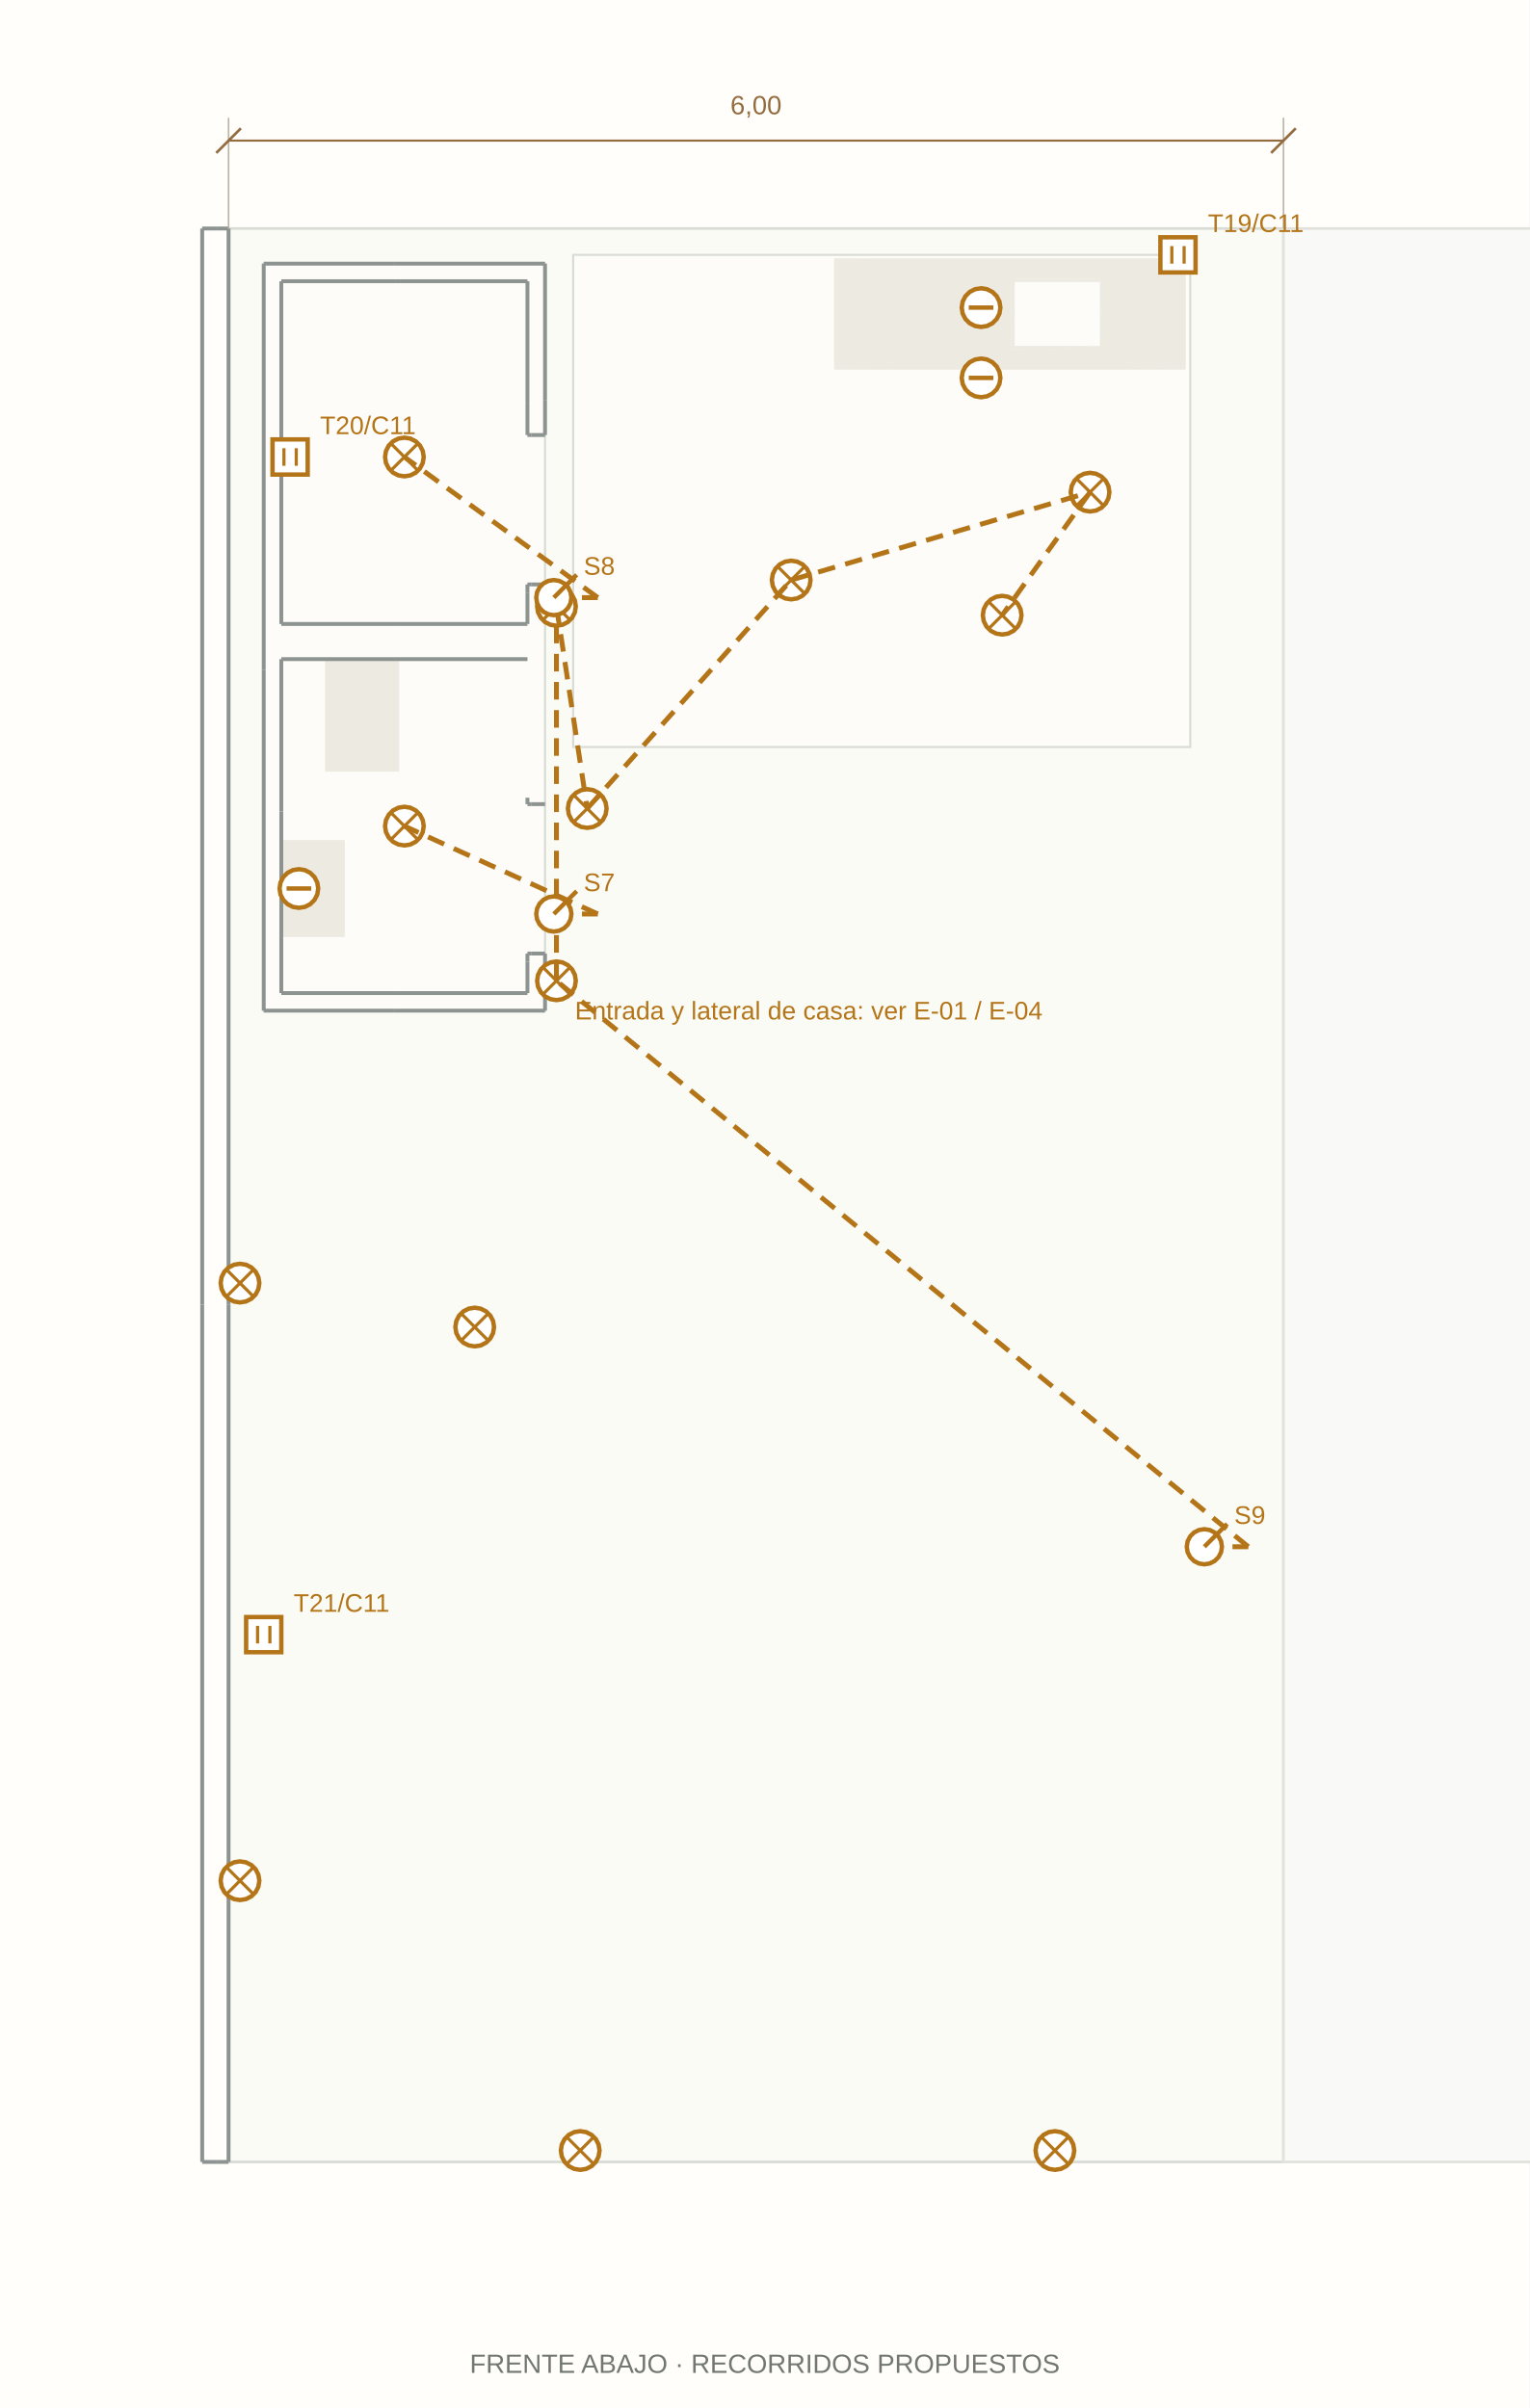
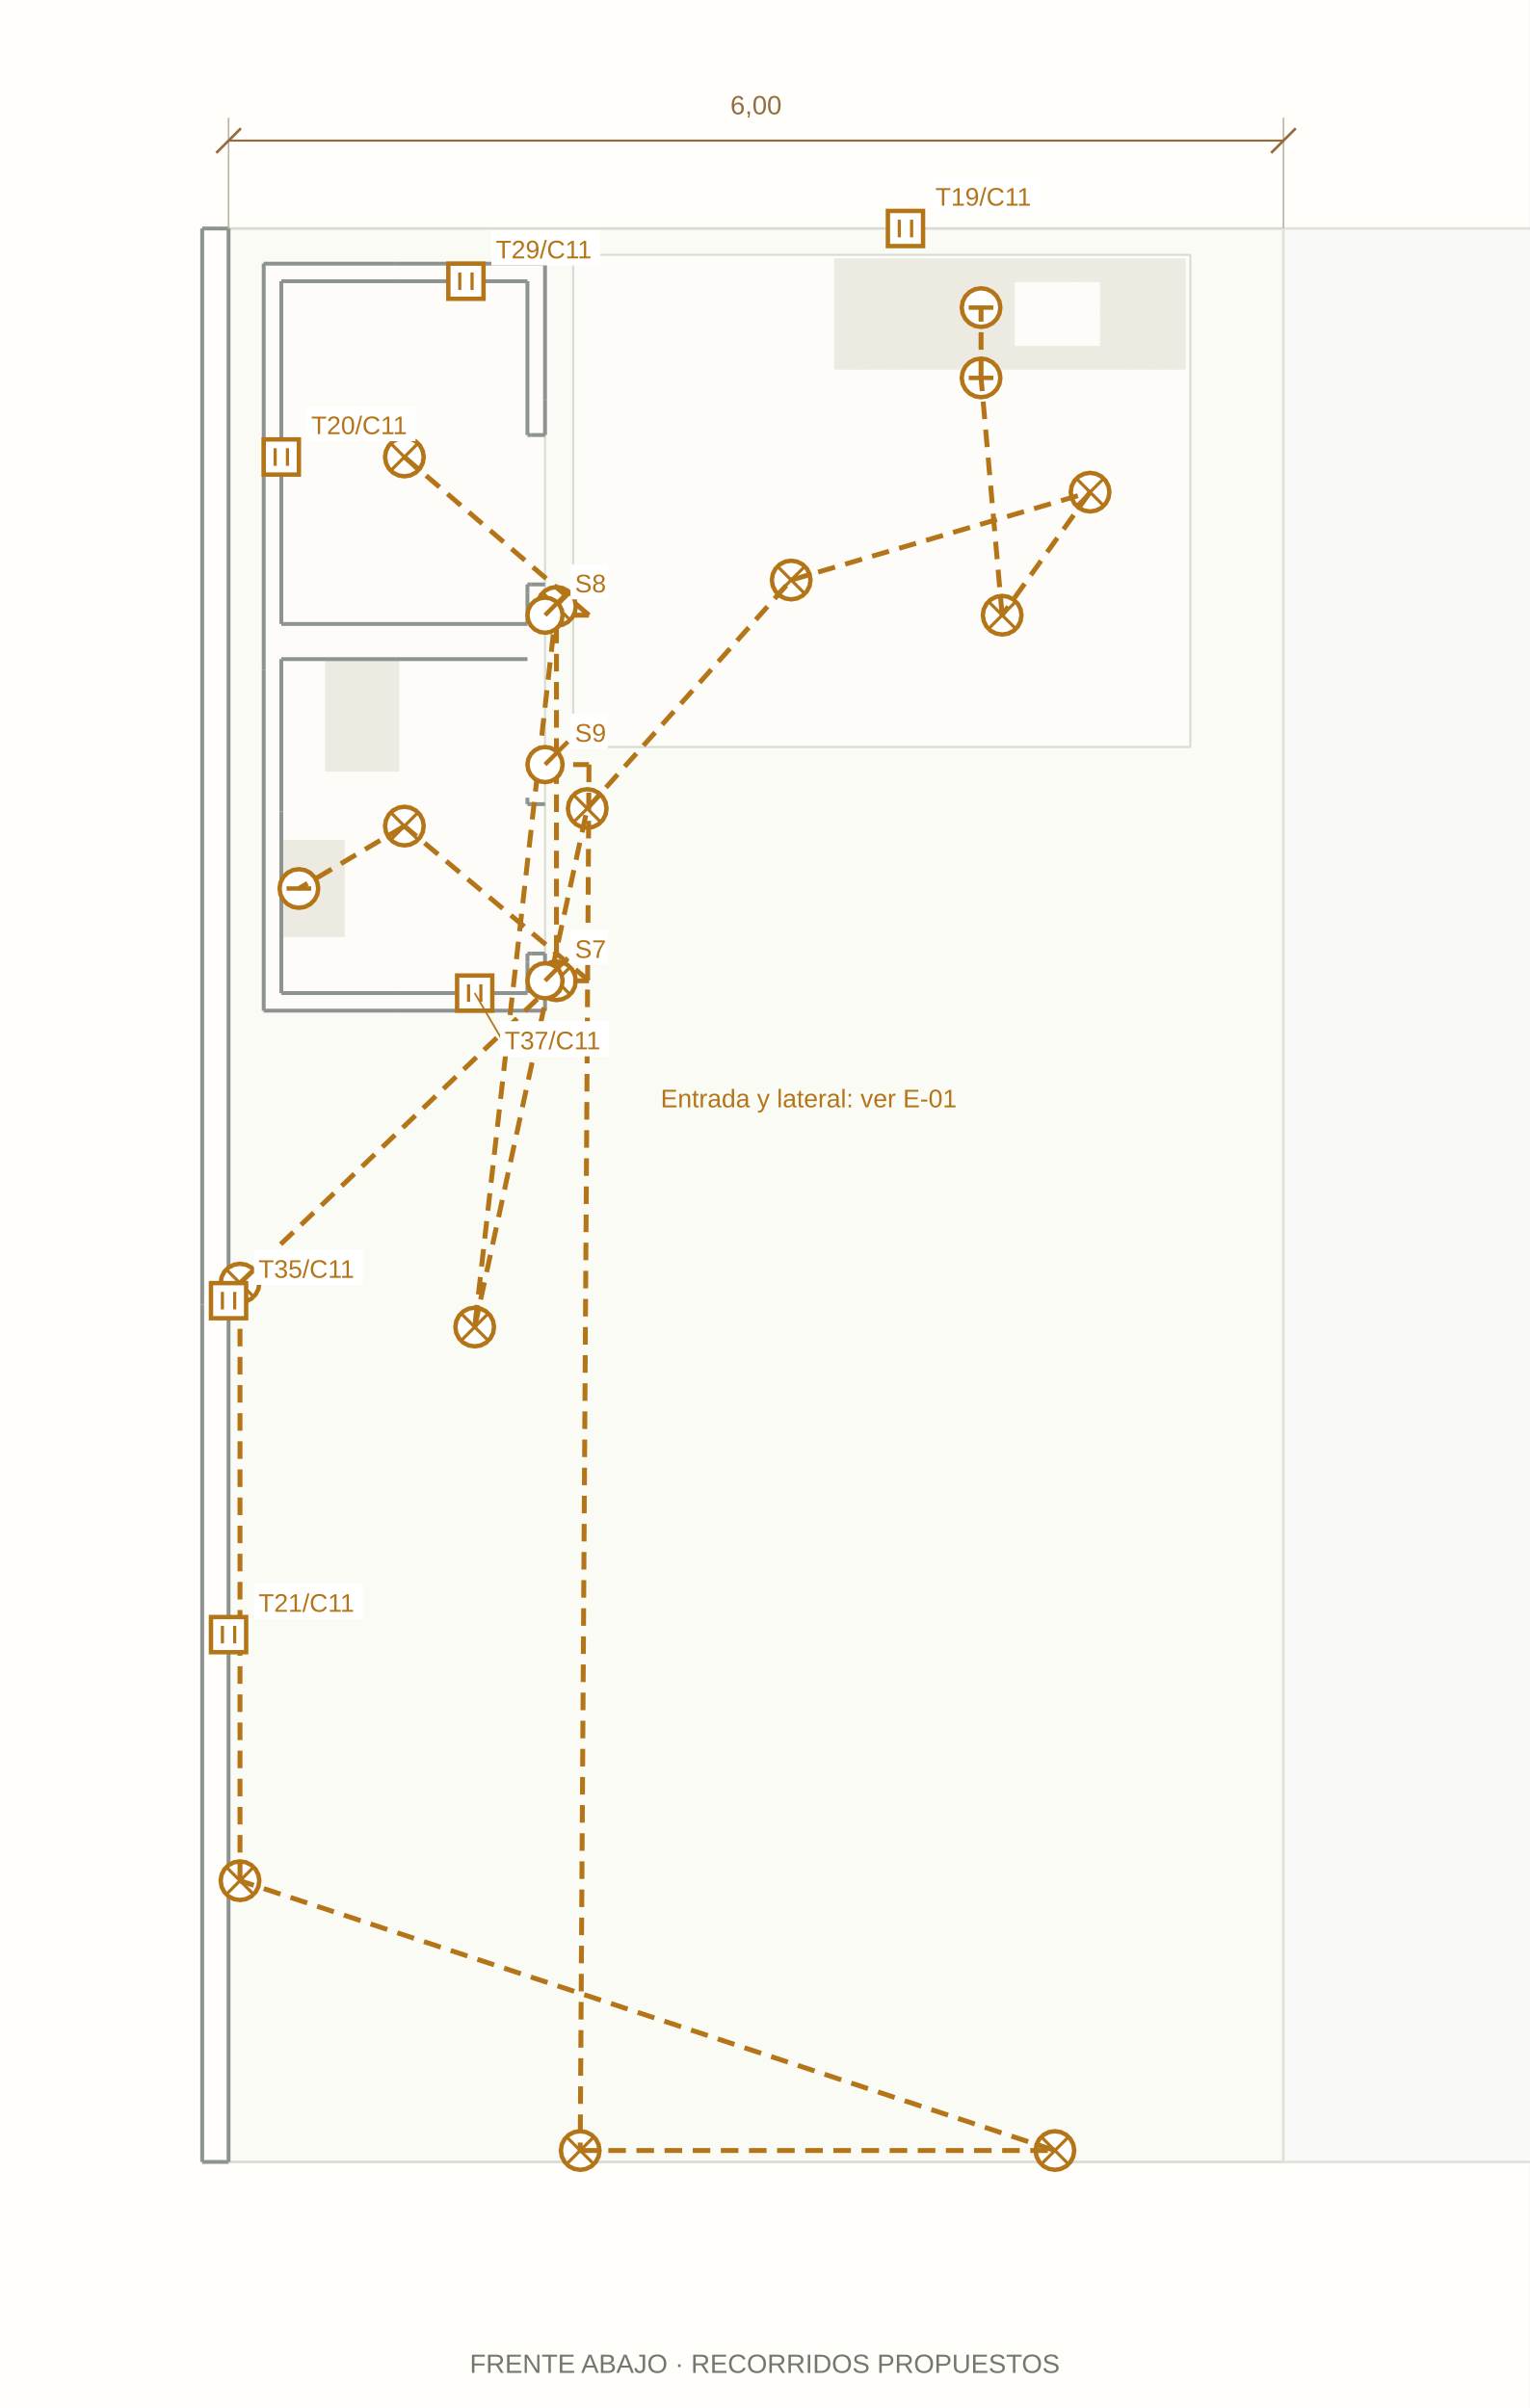
<svg xmlns="http://www.w3.org/2000/svg" viewBox="0 0 696 1096.0" role="img" aria-label="Electricidad · patio">
  <rect width="100%" height="100%" fill="#fffefb" />
  <polygon points="104.0,984.0 584.0,984.0 584.0,104.0 104.0,104.0" fill="#fbfbf6" stroke="#d9dcd5" stroke-width="1.2" />
  <polygon points="584.0,984.0 824.0,984.0 824.0,104.0 584.0,104.0" fill="#f9f9f7" stroke="#e2e2dc" stroke-width="1.2" />
  <polygon points="120.0,460.0 248.0,460.0 248.0,120.0 120.0,120.0" fill="#fdfcf8" stroke="#d9dcd5" stroke-width="0.96" />
  <polygon points="260.8,340.0 541.6,340.0 541.6,116.0 260.8,116.0" fill="#fdfcf8" stroke="#d9dcd5" stroke-width="0.96" />
  <polygon points="153.6,305.6 176.0,305.6 153.6,324.8" fill="#edeae2" stroke="none" stroke-width="0.64" data-plan-furniture="true" />
  <polygon points="153.6,324.8 176.0,305.6 176.0,324.8" fill="#edeae2" stroke="none" stroke-width="0.64" data-plan-furniture="true" />
  <polygon points="176.0,305.6 153.6,305.6 153.6,324.8" fill="#edeae2" stroke="none" stroke-width="0.64" data-plan-furniture="true" />
  <polygon points="176.0,305.6 153.6,324.8 176.0,324.8" fill="#edeae2" stroke="none" stroke-width="0.64" data-plan-furniture="true" />
  <polygon points="176.0,345.6 153.6,345.6 148.0,351.2" fill="#edeae2" stroke="none" stroke-width="0.64" data-plan-furniture="true" />
  <polygon points="181.6,351.2 176.0,345.6 148.0,351.2" fill="#edeae2" stroke="none" stroke-width="0.64" data-plan-furniture="true" />
  <polygon points="153.6,317.6 148.0,351.2 153.6,345.6" fill="#edeae2" stroke="none" stroke-width="0.64" data-plan-furniture="true" />
  <polygon points="148.0,300.8 148.0,351.2 153.6,317.6" fill="#edeae2" stroke="none" stroke-width="0.64" data-plan-furniture="true" />
  <polygon points="176.0,317.6 176.0,345.6 181.6,351.2" fill="#edeae2" stroke="none" stroke-width="0.64" data-plan-furniture="true" />
  <polygon points="176.0,317.6 148.0,300.8 153.6,317.6" fill="#edeae2" stroke="none" stroke-width="0.64" data-plan-furniture="true" />
  <polygon points="181.6,300.8 176.0,317.6 181.6,351.2" fill="#edeae2" stroke="none" stroke-width="0.64" data-plan-furniture="true" />
  <polygon points="181.6,300.8 148.0,300.8 176.0,317.6" fill="#edeae2" stroke="none" stroke-width="0.64" data-plan-furniture="true" />
  <polygon points="148.0,300.8 181.6,300.8 148.0,351.2" fill="#edeae2" stroke="none" stroke-width="0.64" data-plan-furniture="true" />
  <polygon points="148.0,351.2 181.6,300.8 181.6,351.2" fill="#edeae2" stroke="none" stroke-width="0.64" data-plan-furniture="true" />
  <polygon points="153.6,317.6 153.6,345.6 176.0,345.6" fill="#edeae2" stroke="none" stroke-width="0.64" data-plan-furniture="true" />
  <polygon points="176.0,317.6 153.6,317.6 176.0,345.6" fill="#edeae2" stroke="none" stroke-width="0.64" data-plan-furniture="true" />
  <polygon points="149.6,302.4 180.0,312.0 149.6,312.0" fill="#edeae2" stroke="none" stroke-width="0.64" data-plan-furniture="true" />
  <polygon points="149.6,302.4 180.0,302.4 180.0,312.0" fill="#edeae2" stroke="none" stroke-width="0.64" data-plan-furniture="true" />
  <polygon points="180.0,312.0 149.6,302.4 149.6,312.0" fill="#edeae2" stroke="none" stroke-width="0.64" data-plan-furniture="true" />
  <polygon points="180.0,302.4 149.6,302.4 180.0,312.0" fill="#edeae2" stroke="none" stroke-width="0.64" data-plan-furniture="true" />
  <polygon points="152.8,422.4 132.0,422.4 128.0,426.4" fill="#edeae2" stroke="none" stroke-width="0.64" data-plan-furniture="true" />
  <polygon points="156.8,426.4 152.8,422.4 128.0,426.4" fill="#edeae2" stroke="none" stroke-width="0.64" data-plan-furniture="true" />
  <polygon points="132.0,386.4 128.0,426.4 132.0,422.4" fill="#edeae2" stroke="none" stroke-width="0.64" data-plan-furniture="true" />
  <polygon points="128.0,382.4 128.0,426.4 132.0,386.4" fill="#edeae2" stroke="none" stroke-width="0.64" data-plan-furniture="true" />
  <polygon points="152.8,386.4 152.8,422.4 156.8,426.4" fill="#edeae2" stroke="none" stroke-width="0.64" data-plan-furniture="true" />
  <polygon points="152.8,386.4 128.0,382.4 132.0,386.4" fill="#edeae2" stroke="none" stroke-width="0.64" data-plan-furniture="true" />
  <polygon points="156.8,382.4 152.8,386.4 156.8,426.4" fill="#edeae2" stroke="none" stroke-width="0.64" data-plan-furniture="true" />
  <polygon points="156.8,382.4 128.0,382.4 152.8,386.4" fill="#edeae2" stroke="none" stroke-width="0.64" data-plan-furniture="true" />
  <polygon points="128.0,426.4 128.0,382.4 156.8,426.4" fill="#edeae2" stroke="none" stroke-width="0.64" data-plan-furniture="true" />
  <polygon points="128.0,382.4 156.8,382.4 156.8,426.4" fill="#edeae2" stroke="none" stroke-width="0.64" data-plan-furniture="true" />
  <polygon points="152.8,386.4 132.0,386.4 132.0,422.4" fill="#edeae2" stroke="none" stroke-width="0.64" data-plan-furniture="true" />
  <polygon points="152.8,386.4 132.0,422.4 152.8,422.4" fill="#edeae2" stroke="none" stroke-width="0.64" data-plan-furniture="true" />
  <polygon points="460.16,158.864 379.6,117.6 379.6,168.144" fill="#edeae2" stroke="none" stroke-width="0.64" data-plan-furniture="true" />
  <polygon points="460.16,126.88 379.6,117.6 460.16,158.864" fill="#edeae2" stroke="none" stroke-width="0.64" data-plan-furniture="true" />
  <polygon points="539.44,168.144 502.08,158.864 460.16,158.864" fill="#edeae2" stroke="none" stroke-width="0.64" data-plan-furniture="true" />
  <polygon points="539.44,168.144 460.16,158.864 379.6,168.144" fill="#edeae2" stroke="none" stroke-width="0.64" data-plan-furniture="true" />
  <polygon points="539.44,117.6 502.08,126.88 502.08,158.864" fill="#edeae2" stroke="none" stroke-width="0.64" data-plan-furniture="true" />
  <polygon points="539.44,117.6 502.08,158.864 539.44,168.144" fill="#edeae2" stroke="none" stroke-width="0.64" data-plan-furniture="true" />
  <polygon points="539.44,117.6 379.6,117.6 460.16,126.88" fill="#edeae2" stroke="none" stroke-width="0.64" data-plan-furniture="true" />
  <polygon points="539.44,117.6 460.16,126.88 502.08,126.88" fill="#edeae2" stroke="none" stroke-width="0.64" data-plan-furniture="true" />
  <polygon points="379.6,117.6 460.16,158.864 379.6,168.144" fill="#edeae2" stroke="none" stroke-width="0.64" data-plan-furniture="true" />
  <polygon points="379.6,117.6 460.16,126.88 460.16,158.864" fill="#edeae2" stroke="none" stroke-width="0.64" data-plan-furniture="true" />
  <polygon points="502.08,158.864 539.44,168.144 460.16,158.864" fill="#edeae2" stroke="none" stroke-width="0.64" data-plan-furniture="true" />
  <polygon points="460.16,158.864 539.44,168.144 379.6,168.144" fill="#edeae2" stroke="none" stroke-width="0.64" data-plan-furniture="true" />
  <polygon points="502.08,126.88 539.44,117.6 502.08,158.864" fill="#edeae2" stroke="none" stroke-width="0.64" data-plan-furniture="true" />
  <polygon points="502.08,158.864 539.44,117.6 539.44,168.144" fill="#edeae2" stroke="none" stroke-width="0.64" data-plan-furniture="true" />
  <polygon points="379.6,117.6 539.44,117.6 460.16,126.88" fill="#edeae2" stroke="none" stroke-width="0.64" data-plan-furniture="true" />
  <polygon points="460.16,126.88 539.44,117.6 502.08,126.88" fill="#edeae2" stroke="none" stroke-width="0.64" data-plan-furniture="true" />
  <polygon points="460.24,158.8 461.68,126.96 461.68,158.8" fill="#edeae2" stroke="none" stroke-width="0.64" data-plan-furniture="true" />
  <polygon points="460.24,158.8 460.24,126.96 461.68,126.96" fill="#edeae2" stroke="none" stroke-width="0.64" data-plan-furniture="true" />
  <polygon points="460.24,158.8 461.68,158.8 461.68,126.96" fill="#edeae2" stroke="none" stroke-width="0.64" data-plan-furniture="true" />
  <polygon points="460.24,158.8 461.68,126.96 460.24,126.96" fill="#edeae2" stroke="none" stroke-width="0.64" data-plan-furniture="true" />
  <polygon points="500.56,158.8 502.0,126.96 502.0,158.8" fill="#edeae2" stroke="none" stroke-width="0.64" data-plan-furniture="true" />
  <polygon points="500.56,158.8 500.56,126.96 502.0,126.96" fill="#edeae2" stroke="none" stroke-width="0.64" data-plan-furniture="true" />
  <polygon points="500.56,158.8 502.0,158.8 502.0,126.96" fill="#edeae2" stroke="none" stroke-width="0.64" data-plan-furniture="true" />
  <polygon points="500.56,158.8 502.0,126.96 500.56,126.96" fill="#edeae2" stroke="none" stroke-width="0.64" data-plan-furniture="true" />
  <polygon points="460.24,158.8 502.0,157.52 502.0,158.8" fill="#edeae2" stroke="none" stroke-width="0.64" data-plan-furniture="true" />
  <polygon points="460.24,158.8 460.24,157.52 502.0,157.52" fill="#edeae2" stroke="none" stroke-width="0.64" data-plan-furniture="true" />
  <polygon points="460.24,158.8 502.0,158.8 502.0,157.52" fill="#edeae2" stroke="none" stroke-width="0.64" data-plan-furniture="true" />
  <polygon points="460.24,158.8 502.0,157.52 460.24,157.52" fill="#edeae2" stroke="none" stroke-width="0.64" data-plan-furniture="true" />
  <polygon points="460.24,128.24 502.0,126.96 502.0,128.24" fill="#edeae2" stroke="none" stroke-width="0.64" data-plan-furniture="true" />
  <polygon points="460.24,128.24 460.24,126.96 502.0,126.96" fill="#edeae2" stroke="none" stroke-width="0.64" data-plan-furniture="true" />
  <polygon points="460.24,128.24 502.0,128.24 502.0,126.96" fill="#edeae2" stroke="none" stroke-width="0.64" data-plan-furniture="true" />
  <polygon points="460.24,128.24 502.0,126.96 460.24,126.96" fill="#edeae2" stroke="none" stroke-width="0.64" data-plan-furniture="true" />
  <polyline points="248.0,198.0 248.0,182.02" fill="none" stroke="#8c9390" stroke-width="1.76" />
  <polyline points="248.0,182.02 248.0,120.0" fill="none" stroke="#8c9390" stroke-width="1.76" />
  <polyline points="248.0,439.327 248.0,434.0" fill="none" stroke="#8c9390" stroke-width="1.76" />
  <polyline points="248.0,460.0 248.0,439.327" fill="none" stroke="#8c9390" stroke-width="1.76" />
  <polyline points="179.697,460.0 120.0,460.0" fill="none" stroke="#8c9390" stroke-width="1.76" />
  <polyline points="248.0,460.0 179.697,460.0" fill="none" stroke="#8c9390" stroke-width="1.76" />
  <polyline points="248.0,120.0 179.697,120.0" fill="none" stroke="#8c9390" stroke-width="1.76" />
  <polyline points="179.697,120.0 120.0,120.0" fill="none" stroke="#8c9390" stroke-width="1.76" />
  <polyline points="120.0,460.0 120.0,304.979" fill="none" stroke="#8c9390" stroke-width="1.76" />
  <polyline points="120.0,304.979 120.0,120.0" fill="none" stroke="#8c9390" stroke-width="1.76" />
  <polyline points="240.0,284.0 180.16,284.0" fill="none" stroke="#8c9390" stroke-width="1.76" />
  <polyline points="180.16,284.0 128.0,284.0" fill="none" stroke="#8c9390" stroke-width="1.76" />
  <polyline points="240.0,183.659 240.0,128.0" fill="none" stroke="#8c9390" stroke-width="1.76" />
  <polyline points="240.0,198.0 240.0,183.659" fill="none" stroke="#8c9390" stroke-width="1.76" />
  <polyline points="240.0,269.688 240.0,266.0" fill="none" stroke="#8c9390" stroke-width="1.76" />
  <polyline points="240.0,284.0 240.0,269.688" fill="none" stroke="#8c9390" stroke-width="1.76" />
  <polyline points="180.16,128.0 128.0,128.0" fill="none" stroke="#8c9390" stroke-width="1.76" />
  <polyline points="240.0,128.0 180.16,128.0" fill="none" stroke="#8c9390" stroke-width="1.76" />
  <polyline points="128.0,212.773 128.0,128.0" fill="none" stroke="#8c9390" stroke-width="1.76" />
  <polyline points="128.0,284.0 128.0,212.773" fill="none" stroke="#8c9390" stroke-width="1.76" />
  <polyline points="240.0,452.0 180.16,452.0" fill="none" stroke="#8c9390" stroke-width="1.76" />
  <polyline points="180.16,452.0 128.0,452.0" fill="none" stroke="#8c9390" stroke-width="1.76" />
  <polyline points="240.0,437.688 240.0,434.0" fill="none" stroke="#8c9390" stroke-width="1.76" />
  <polyline points="240.0,452.0 240.0,437.688" fill="none" stroke="#8c9390" stroke-width="1.76" />
  <polyline points="240.0,366.0 240.0,363.076" fill="none" stroke="#8c9390" stroke-width="1.76" />
  <polyline points="128.0,452.0 128.0,369.401" fill="none" stroke="#8c9390" stroke-width="1.76" />
  <polyline points="128.0,369.401 128.0,300.0" fill="none" stroke="#8c9390" stroke-width="1.76" />
  <polyline points="180.16,300.0 128.0,300.0" fill="none" stroke="#8c9390" stroke-width="1.76" />
  <polyline points="240.0,300.0 180.16,300.0" fill="none" stroke="#8c9390" stroke-width="1.76" />
  <polyline points="241.639,198.0 240.0,198.0" fill="none" stroke="#8c9390" stroke-width="1.76" />
  <polyline points="248.0,198.0 241.639,198.0" fill="none" stroke="#8c9390" stroke-width="1.76" />
  <polyline points="241.639,266.0 240.0,266.0" fill="none" stroke="#8c9390" stroke-width="1.76" />
  <polyline points="248.0,266.0 241.639,266.0" fill="none" stroke="#8c9390" stroke-width="1.76" />
  <polyline points="241.639,434.0 240.0,434.0" fill="none" stroke="#8c9390" stroke-width="1.76" />
  <polyline points="248.0,434.0 241.639,434.0" fill="none" stroke="#8c9390" stroke-width="1.76" />
  <polyline points="241.639,366.0 240.0,366.0" fill="none" stroke="#8c9390" stroke-width="1.76" />
  <polyline points="248.0,366.0 241.639,366.0" fill="none" stroke="#8c9390" stroke-width="1.76" />
  <polyline points="92.0,984.0 92.0,593.867" fill="none" stroke="#8c9390" stroke-width="1.76" />
  <polyline points="92.0,593.867 92.0,104.0" fill="none" stroke="#8c9390" stroke-width="1.76" />
  <polyline points="104.0,984.0 104.0,593.867" fill="none" stroke="#8c9390" stroke-width="1.76" />
  <polyline points="104.0,593.867 104.0,104.0" fill="none" stroke="#8c9390" stroke-width="1.76" />
  <polyline points="104.0,984.0 98.68,984.0" fill="none" stroke="#8c9390" stroke-width="1.76" />
  <polyline points="98.68,984.0 92.0,984.0" fill="none" stroke="#8c9390" stroke-width="1.76" />
  <polyline points="104.0,104.0 98.68,104.0" fill="none" stroke="#8c9390" stroke-width="1.76" />
  <polyline points="98.68,104.0 92.0,104.0" fill="none" stroke="#8c9390" stroke-width="1.76" />
  <polyline points="104.0,104.0 104.0,53.6" fill="none" stroke="#bdb3a4" stroke-width="0.72" data-plan-dimensions="true" />
  <polyline points="584.0,104.0 584.0,53.6" fill="none" stroke="#bdb3a4" stroke-width="0.72" data-plan-dimensions="true" />
  <polyline points="104.0,64.0 584.0,64.0" fill="none" stroke="#936c40" stroke-width="0.96" data-plan-dimensions="true" />
  <polyline points="98.4,69.6 109.6,58.4" fill="none" stroke="#936c40" stroke-width="1.2" data-plan-dimensions="true" />
  <polyline points="578.4,69.6 589.6,58.4" fill="none" stroke="#936c40" stroke-width="1.2" data-plan-dimensions="true" />
  <text x="344.0" y="52.0" font-family="Arial,sans-serif" font-size="12.0" fill="#936c40" text-anchor="middle" data-plan-dimensions="true">6,00</text>
  <text x="348.0" y="1080.0" font-family="Arial,sans-serif" font-size="12.0" fill="#72786f" text-anchor="middle">FRENTE ABAJO · RECORRIDOS PROPUESTOS</text>
  <polygon points="192.8,376.0 192.369,373.281 191.119,370.827 189.173,368.881 186.719,367.631 184.0,367.2 181.281,367.631 178.827,368.881 176.881,370.827 175.631,373.281 175.2,376.0 175.631,378.719 176.881,381.173 178.827,383.119 181.281,384.369 184.0,384.8 186.719,384.369 189.173,383.119 191.119,381.173 192.369,378.719" fill="#ffffff" stroke="#b47518" stroke-width="2.0" />
  <polyline points="177.6,382.4 190.4,369.6" fill="none" stroke="#b47518" stroke-width="1.44" />
  <polyline points="177.6,369.6 190.4,382.4" fill="none" stroke="#b47518" stroke-width="1.44" />
  <polygon points="192.8,208.0 192.369,205.281 191.119,202.827 189.173,200.881 186.719,199.631 184.0,199.2 181.281,199.631 178.827,200.881 176.881,202.827 175.631,205.281 175.2,208.0 175.631,210.719 176.881,213.173 178.827,215.119 181.281,216.369 184.0,216.8 186.719,216.369 189.173,215.119 191.119,213.173 192.369,210.719" fill="#ffffff" stroke="#b47518" stroke-width="2.0" />
  <polyline points="177.6,214.4 190.4,201.6" fill="none" stroke="#b47518" stroke-width="1.44" />
  <polyline points="177.6,201.6 190.4,214.4" fill="none" stroke="#b47518" stroke-width="1.44" />
  <polygon points="144.8,404.4 144.369,401.681 143.119,399.227 141.173,397.281 138.719,396.031 136.0,395.6 133.281,396.031 130.827,397.281 128.881,399.227 127.631,401.681 127.2,404.4 127.631,407.119 128.881,409.573 130.827,411.519 133.281,412.769 136.0,413.2 138.719,412.769 141.173,411.519 143.119,409.573 144.369,407.119" fill="#ffffff" stroke="#b47518" stroke-width="2.0" />
  <polyline points="130.4,404.4 141.6,404.4" fill="none" stroke="#b47518" stroke-width="2.0" />
  <polygon points="272.8,978.8 272.369,976.081 271.119,973.627 269.173,971.681 266.719,970.431 264.0,970.0 261.281,970.431 258.827,971.681 256.881,973.627 255.631,976.081 255.2,978.8 255.631,981.519 256.881,983.973 258.827,985.919 261.281,987.169 264.0,987.6 266.719,987.169 269.173,985.919 271.119,983.973 272.369,981.519" fill="#ffffff" stroke="#b47518" stroke-width="2.0" />
  <polyline points="257.6,985.2 270.4,972.4" fill="none" stroke="#b47518" stroke-width="1.44" />
  <polyline points="257.6,972.4 270.4,985.2" fill="none" stroke="#b47518" stroke-width="1.44" />
  <polygon points="488.8,978.8 488.369,976.081 487.119,973.627 485.173,971.681 482.719,970.431 480.0,970.0 477.281,970.431 474.827,971.681 472.881,973.627 471.631,976.081 471.2,978.8 471.631,981.519 472.881,983.973 474.827,985.919 477.281,987.169 480.0,987.6 482.719,987.169 485.173,985.919 487.119,983.973 488.369,981.519" fill="#ffffff" stroke="#b47518" stroke-width="2.0" />
  <polyline points="473.6,985.2 486.4,972.4" fill="none" stroke="#b47518" stroke-width="1.44" />
  <polyline points="473.6,972.4 486.4,985.2" fill="none" stroke="#b47518" stroke-width="1.44" />
  <polygon points="118.0,856.0 117.569,853.281 116.319,850.827 114.373,848.881 111.919,847.631 109.2,847.2 106.481,847.631 104.027,848.881 102.081,850.827 100.831,853.281 100.4,856.0 100.831,858.719 102.081,861.173 104.027,863.119 106.481,864.369 109.2,864.8 111.919,864.369 114.373,863.119 116.319,861.173 117.569,858.719" fill="#ffffff" stroke="#b47518" stroke-width="2.0" />
  <polyline points="102.8,862.4 115.6,849.6" fill="none" stroke="#b47518" stroke-width="1.44" />
  <polyline points="102.8,849.6 115.6,862.4" fill="none" stroke="#b47518" stroke-width="1.44" />
  <polygon points="118.0,584.0 117.569,581.281 116.319,578.827 114.373,576.881 111.919,575.631 109.2,575.2 106.481,575.631 104.027,576.881 102.081,578.827 100.831,581.281 100.4,584.0 100.831,586.719 102.081,589.173 104.027,591.119 106.481,592.369 109.2,592.8 111.919,592.369 114.373,591.119 116.319,589.173 117.569,586.719" fill="#ffffff" stroke="#b47518" stroke-width="2.0" />
  <polyline points="102.8,590.4 115.6,577.6" fill="none" stroke="#b47518" stroke-width="1.44" />
  <polyline points="102.8,577.6 115.6,590.4" fill="none" stroke="#b47518" stroke-width="1.44" />
  <polygon points="262.0,446.4 261.569,443.681 260.319,441.227 258.373,439.281 255.919,438.031 253.2,437.6 250.481,438.031 248.027,439.281 246.081,441.227 244.831,443.681 244.4,446.4 244.831,449.119 246.081,451.573 248.027,453.519 250.481,454.769 253.2,455.2 255.919,454.769 258.373,453.519 260.319,451.573 261.569,449.119" fill="#ffffff" stroke="#b47518" stroke-width="2.0" />
  <polyline points="246.8,452.8 259.6,440.0" fill="none" stroke="#b47518" stroke-width="1.44" />
  <polyline points="246.8,440.0 259.6,452.8" fill="none" stroke="#b47518" stroke-width="1.44" />
  <polygon points="262.0,276.0 261.569,273.281 260.319,270.827 258.373,268.881 255.919,267.631 253.2,267.2 250.481,267.631 248.027,268.881 246.081,270.827 244.831,273.281 244.4,276.0 244.831,278.719 246.081,281.173 248.027,283.119 250.481,284.369 253.2,284.8 255.919,284.369 258.373,283.119 260.319,281.173 261.569,278.719" fill="#ffffff" stroke="#b47518" stroke-width="2.0" />
  <polyline points="246.8,282.4 259.6,269.6" fill="none" stroke="#b47518" stroke-width="1.44" />
  <polyline points="246.8,269.6 259.6,282.4" fill="none" stroke="#b47518" stroke-width="1.44" />
  <polygon points="224.8,604.0 224.369,601.281 223.119,598.827 221.173,596.881 218.719,595.631 216.0,595.2 213.281,595.631 210.827,596.881 208.881,598.827 207.631,601.281 207.2,604.0 207.631,606.719 208.881,609.173 210.827,611.119 213.281,612.369 216.0,612.8 218.719,612.369 221.173,611.119 223.119,609.173 224.369,606.719" fill="#ffffff" stroke="#b47518" stroke-width="2.0" />
  <polyline points="209.6,610.4 222.4,597.6" fill="none" stroke="#b47518" stroke-width="1.44" />
  <polyline points="209.6,597.6 222.4,610.4" fill="none" stroke="#b47518" stroke-width="1.44" />
  <polygon points="276.0,368.0 275.569,365.281 274.319,362.827 272.373,360.881 269.919,359.631 267.2,359.2 264.481,359.631 262.027,360.881 260.081,362.827 258.831,365.281 258.4,368.0 258.831,370.719 260.081,373.173 262.027,375.119 264.481,376.369 267.2,376.8 269.919,376.369 272.373,375.119 274.319,373.173 275.569,370.719" fill="#ffffff" stroke="#b47518" stroke-width="2.0" />
  <polyline points="260.8,374.4 273.6,361.6" fill="none" stroke="#b47518" stroke-width="1.44" />
  <polyline points="260.8,361.6 273.6,374.4" fill="none" stroke="#b47518" stroke-width="1.44" />
  <polygon points="368.8,264.0 368.369,261.281 367.119,258.827 365.173,256.881 362.719,255.631 360.0,255.2 357.281,255.631 354.827,256.881 352.881,258.827 351.631,261.281 351.2,264.0 351.631,266.719 352.881,269.173 354.827,271.119 357.281,272.369 360.0,272.8 362.719,272.369 365.173,271.119 367.119,269.173 368.369,266.719" fill="#ffffff" stroke="#b47518" stroke-width="2.0" />
  <polyline points="353.6,270.4 366.4,257.6" fill="none" stroke="#b47518" stroke-width="1.44" />
  <polyline points="353.6,257.6 366.4,270.4" fill="none" stroke="#b47518" stroke-width="1.44" />
  <polygon points="504.8,224.0 504.369,221.281 503.119,218.827 501.173,216.881 498.719,215.631 496.0,215.2 493.281,215.631 490.827,216.881 488.881,218.827 487.631,221.281 487.2,224.0 487.631,226.719 488.881,229.173 490.827,231.119 493.281,232.369 496.0,232.8 498.719,232.369 501.173,231.119 503.119,229.173 504.369,226.719" fill="#ffffff" stroke="#b47518" stroke-width="2.0" />
  <polyline points="489.6,230.4 502.4,217.6" fill="none" stroke="#b47518" stroke-width="1.44" />
  <polyline points="489.6,217.6 502.4,230.4" fill="none" stroke="#b47518" stroke-width="1.44" />
  <polygon points="464.8,280.0 464.369,277.281 463.119,274.827 461.173,272.881 458.719,271.631 456.0,271.2 453.281,271.631 450.827,272.881 448.881,274.827 447.631,277.281 447.2,280.0 447.631,282.719 448.881,285.173 450.827,287.119 453.281,288.369 456.0,288.8 458.719,288.369 461.173,287.119 463.119,285.173 464.369,282.719" fill="#ffffff" stroke="#b47518" stroke-width="2.0" />
  <polyline points="449.6,286.4 462.4,273.6" fill="none" stroke="#b47518" stroke-width="1.44" />
  <polyline points="449.6,273.6 462.4,286.4" fill="none" stroke="#b47518" stroke-width="1.44" />
  <polygon points="455.2,172.0 454.769,169.281 453.519,166.827 451.573,164.881 449.119,163.631 446.4,163.2 443.681,163.631 441.227,164.881 439.281,166.827 438.031,169.281 437.6,172.0 438.031,174.719 439.281,177.173 441.227,179.119 443.681,180.369 446.4,180.8 449.119,180.369 451.573,179.119 453.519,177.173 454.769,174.719" fill="#ffffff" stroke="#b47518" stroke-width="2.0" />
  <polyline points="440.8,172.0 452.0,172.0" fill="none" stroke="#b47518" stroke-width="2.0" />
  <polygon points="455.2,140.0 454.769,137.281 453.519,134.827 451.573,132.881 449.119,131.631 446.4,131.2 443.681,131.631 441.227,132.881 439.281,134.827 438.031,137.281 437.6,140.0 438.031,142.719 439.281,145.173 441.227,147.119 443.681,148.369 446.4,148.8 449.119,148.369 451.573,147.119 453.519,145.173 454.769,142.719" fill="#ffffff" stroke="#b47518" stroke-width="2.0" />
  <polyline points="440.8,140.0 452.0,140.0" fill="none" stroke="#b47518" stroke-width="2.0" />
-   <polyline points="252.0,416.0 272.0,416.0" fill="none" stroke="#b47518" stroke-width="2.24" stroke-dasharray="8.0 4.8" />
-   <polyline points="272.0,416.0 184.0,376.0" fill="none" stroke="#b47518" stroke-width="2.24" stroke-dasharray="8.0 4.8" />
-   <polyline points="252.0,272.0 272.0,272.0" fill="none" stroke="#b47518" stroke-width="2.24" stroke-dasharray="8.0 4.8" />
-   <polyline points="272.0,272.0 184.0,208.0" fill="none" stroke="#b47518" stroke-width="2.24" stroke-dasharray="8.0 4.8" />
-   <polyline points="548.0,704.0 568.0,704.0" fill="none" stroke="#b47518" stroke-width="2.24" stroke-dasharray="8.0 4.8" />
-   <polyline points="568.0,704.0 253.2,446.4" fill="none" stroke="#b47518" stroke-width="2.24" stroke-dasharray="8.0 4.8" />
+   <polyline points="248.0,446.4 268.0,446.4" fill="none" stroke="#b47518" stroke-width="2.24" stroke-dasharray="8.0 4.8" />
+   <polyline points="268.0,446.4 184.0,376.0" fill="none" stroke="#b47518" stroke-width="2.24" stroke-dasharray="8.0 4.8" />
+   <polyline points="184.0,376.0 136.0,404.4" fill="none" stroke="#b47518" stroke-width="2.24" stroke-dasharray="8.0 4.8" />
+   <polyline points="248.0,280.0 268.0,280.0" fill="none" stroke="#b47518" stroke-width="2.24" stroke-dasharray="8.0 4.8" />
+   <polyline points="268.0,280.0 184.0,208.0" fill="none" stroke="#b47518" stroke-width="2.24" stroke-dasharray="8.0 4.8" />
+   <polyline points="248.0,348.0 268.0,348.0" fill="none" stroke="#b47518" stroke-width="2.24" stroke-dasharray="8.0 4.8" />
+   <polyline points="268.0,348.0 264.0,978.8" fill="none" stroke="#b47518" stroke-width="2.24" stroke-dasharray="8.0 4.8" />
+   <polyline points="264.0,978.8 480.0,978.8" fill="none" stroke="#b47518" stroke-width="2.24" stroke-dasharray="8.0 4.8" />
+   <polyline points="480.0,978.8 109.2,856.0" fill="none" stroke="#b47518" stroke-width="2.24" stroke-dasharray="8.0 4.8" />
+   <polyline points="109.2,856.0 109.2,584.0" fill="none" stroke="#b47518" stroke-width="2.24" stroke-dasharray="8.0 4.8" />
+   <polyline points="109.2,584.0 253.2,446.4" fill="none" stroke="#b47518" stroke-width="2.24" stroke-dasharray="8.0 4.8" />
  <polyline points="253.2,446.4 253.2,276.0" fill="none" stroke="#b47518" stroke-width="2.24" stroke-dasharray="8.0 4.8" />
-   <polyline points="253.2,276.0 267.2,368.0" fill="none" stroke="#b47518" stroke-width="2.24" stroke-dasharray="8.0 4.8" />
+   <polyline points="253.2,276.0 216.0,604.0" fill="none" stroke="#b47518" stroke-width="2.24" stroke-dasharray="8.0 4.8" />
+   <polyline points="216.0,604.0 267.2,368.0" fill="none" stroke="#b47518" stroke-width="2.24" stroke-dasharray="8.0 4.8" />
  <polyline points="267.2,368.0 360.0,264.0" fill="none" stroke="#b47518" stroke-width="2.24" stroke-dasharray="8.0 4.8" />
  <polyline points="360.0,264.0 496.0,224.0" fill="none" stroke="#b47518" stroke-width="2.24" stroke-dasharray="8.0 4.8" />
  <polyline points="496.0,224.0 456.0,280.0" fill="none" stroke="#b47518" stroke-width="2.24" stroke-dasharray="8.0 4.8" />
-   <polygon points="260.0,416.0 259.608,413.528 258.472,411.298 256.702,409.528 254.472,408.392 252.0,408.0 249.528,408.392 247.298,409.528 245.528,411.298 244.392,413.528 244.0,416.0 244.392,418.472 245.528,420.702 247.298,422.472 249.528,423.608 252.0,424.0 254.472,423.608 256.702,422.472 258.472,420.702 259.608,418.472" fill="#ffffff" stroke="#b47518" stroke-width="2.0" />
-   <polyline points="252.0,416.0 262.4,405.6" fill="none" stroke="#b47518" stroke-width="2.0" />
-   <text x="265.6" y="405.6" font-family="Arial,sans-serif" font-size="11.6" fill="#b47518" text-anchor="start">S7</text>
-   <polygon points="260.0,272.0 259.608,269.528 258.472,267.298 256.702,265.528 254.472,264.392 252.0,264.0 249.528,264.392 247.298,265.528 245.528,267.298 244.392,269.528 244.0,272.0 244.392,274.472 245.528,276.702 247.298,278.472 249.528,279.608 252.0,280.0 254.472,279.608 256.702,278.472 258.472,276.702 259.608,274.472" fill="#ffffff" stroke="#b47518" stroke-width="2.0" />
-   <polyline points="252.0,272.0 262.4,261.6" fill="none" stroke="#b47518" stroke-width="2.0" />
-   <text x="265.6" y="261.6" font-family="Arial,sans-serif" font-size="11.6" fill="#b47518" text-anchor="start">S8</text>
-   <polygon points="556.0,704.0 555.608,701.528 554.472,699.298 552.702,697.528 550.472,696.392 548.0,696.0 545.528,696.392 543.298,697.528 541.528,699.298 540.392,701.528 540.0,704.0 540.392,706.472 541.528,708.702 543.298,710.472 545.528,711.608 548.0,712.0 550.472,711.608 552.702,710.472 554.472,708.702 555.608,706.472" fill="#ffffff" stroke="#b47518" stroke-width="2.0" />
-   <polyline points="548.0,704.0 558.4,693.6" fill="none" stroke="#b47518" stroke-width="2.0" />
-   <text x="561.6" y="693.6" font-family="Arial,sans-serif" font-size="11.6" fill="#b47518" text-anchor="start">S9</text>
-   <polygon points="528.0,124.0 544.0,124.0 544.0,108.0 528.0,108.0" fill="#ffffff" stroke="#b47518" stroke-width="2.0" />
-   <polyline points="533.2,120.0 533.2,112.0" fill="none" stroke="#b47518" stroke-width="1.44" />
-   <polyline points="538.8,120.0 538.8,112.0" fill="none" stroke="#b47518" stroke-width="1.44" />
-   <text x="549.6" y="105.6" font-family="Arial,sans-serif" font-size="11.6" fill="#b47518" text-anchor="start">T19/C11</text>
-   <polygon points="124.0,216.0 140.0,216.0 140.0,200.0 124.0,200.0" fill="#ffffff" stroke="#b47518" stroke-width="2.0" />
-   <polyline points="129.2,212.0 129.2,204.0" fill="none" stroke="#b47518" stroke-width="1.44" />
-   <polyline points="134.8,212.0 134.8,204.0" fill="none" stroke="#b47518" stroke-width="1.44" />
-   <text x="145.6" y="197.6" font-family="Arial,sans-serif" font-size="11.6" fill="#b47518" text-anchor="start">T20/C11</text>
-   <polygon points="112.0,752.0 128.0,752.0 128.0,736.0 112.0,736.0" fill="#ffffff" stroke="#b47518" stroke-width="2.0" />
-   <polyline points="117.2,748.0 117.2,740.0" fill="none" stroke="#b47518" stroke-width="1.44" />
-   <polyline points="122.8,748.0 122.8,740.0" fill="none" stroke="#b47518" stroke-width="1.44" />
-   <text x="133.6" y="733.6" font-family="Arial,sans-serif" font-size="11.6" fill="#b47518" text-anchor="start">T21/C11</text>
-   <text x="368.0" y="464.0" font-family="Arial,sans-serif" font-size="11.6" fill="#b47518" text-anchor="middle">Entrada y lateral de casa: ver E-01 / E-04</text>
+   <polyline points="456.0,280.0 446.4,172.0" fill="none" stroke="#b47518" stroke-width="2.24" stroke-dasharray="8.0 4.8" />
+   <polyline points="446.4,172.0 446.4,140.0" fill="none" stroke="#b47518" stroke-width="2.24" stroke-dasharray="8.0 4.8" />
+   <polygon points="256.0,446.4 255.608,443.928 254.472,441.698 252.702,439.928 250.472,438.792 248.0,438.4 245.528,438.792 243.298,439.928 241.528,441.698 240.392,443.928 240.0,446.4 240.392,448.872 241.528,451.102 243.298,452.872 245.528,454.008 248.0,454.4 250.472,454.008 252.702,452.872 254.472,451.102 255.608,448.872" fill="#ffffff" stroke="#b47518" stroke-width="2.0" />
+   <polyline points="248.0,446.4 258.4,436.0" fill="none" stroke="#b47518" stroke-width="2.0" />
+   <polygon points="259.6,439.2 276.592,439.2 276.592,423.2 259.6,423.2" fill="#ffffff" stroke="none" stroke-width="0" />
+   <text x="261.6" y="436.0" font-family="Arial,sans-serif" font-size="11.6" fill="#b47518" text-anchor="start">S7</text>
+   <polygon points="256.0,280.0 255.608,277.528 254.472,275.298 252.702,273.528 250.472,272.392 248.0,272.0 245.528,272.392 243.298,273.528 241.528,275.298 240.392,277.528 240.0,280.0 240.392,282.472 241.528,284.702 243.298,286.472 245.528,287.608 248.0,288.0 250.472,287.608 252.702,286.472 254.472,284.702 255.608,282.472" fill="#ffffff" stroke="#b47518" stroke-width="2.0" />
+   <polyline points="248.0,280.0 258.4,269.6" fill="none" stroke="#b47518" stroke-width="2.0" />
+   <polygon points="259.6,272.8 276.592,272.8 276.592,256.8 259.6,256.8" fill="#ffffff" stroke="none" stroke-width="0" />
+   <text x="261.6" y="269.6" font-family="Arial,sans-serif" font-size="11.6" fill="#b47518" text-anchor="start">S8</text>
+   <polygon points="256.0,348.0 255.608,345.528 254.472,343.298 252.702,341.528 250.472,340.392 248.0,340.0 245.528,340.392 243.298,341.528 241.528,343.298 240.392,345.528 240.0,348.0 240.392,350.472 241.528,352.702 243.298,354.472 245.528,355.608 248.0,356.0 250.472,355.608 252.702,354.472 254.472,352.702 255.608,350.472" fill="#ffffff" stroke="#b47518" stroke-width="2.0" />
+   <polyline points="248.0,348.0 258.4,337.6" fill="none" stroke="#b47518" stroke-width="2.0" />
+   <polygon points="259.6,340.8 276.592,340.8 276.592,324.8 259.6,324.8" fill="#ffffff" stroke="none" stroke-width="0" />
+   <text x="261.6" y="337.6" font-family="Arial,sans-serif" font-size="11.6" fill="#b47518" text-anchor="start">S9</text>
+   <polygon points="404.0,112.0 420.0,112.0 420.0,96.0 404.0,96.0" fill="#ffffff" stroke="#b47518" stroke-width="2.0" />
+   <polyline points="409.2,108.0 409.2,100.0" fill="none" stroke="#b47518" stroke-width="1.44" />
+   <polyline points="414.8,108.0 414.8,100.0" fill="none" stroke="#b47518" stroke-width="1.44" />
+   <polygon points="423.6,96.8 473.072,96.8 473.072,80.8 423.6,80.8" fill="#ffffff" stroke="none" stroke-width="0" />
+   <text x="425.6" y="93.6" font-family="Arial,sans-serif" font-size="11.6" fill="#b47518" text-anchor="start">T19/C11</text>
+   <polygon points="120.0,216.0 136.0,216.0 136.0,200.0 120.0,200.0" fill="#ffffff" stroke="#b47518" stroke-width="2.0" />
+   <polyline points="125.2,212.0 125.2,204.0" fill="none" stroke="#b47518" stroke-width="1.44" />
+   <polyline points="130.8,212.0 130.8,204.0" fill="none" stroke="#b47518" stroke-width="1.44" />
+   <polygon points="139.6,200.8 189.072,200.8 189.072,184.8 139.6,184.8" fill="#ffffff" stroke="none" stroke-width="0" />
+   <text x="141.6" y="197.6" font-family="Arial,sans-serif" font-size="11.6" fill="#b47518" text-anchor="start">T20/C11</text>
+   <polygon points="204.0,136.0 220.0,136.0 220.0,120.0 204.0,120.0" fill="#ffffff" stroke="#b47518" stroke-width="2.0" />
+   <polyline points="209.2,132.0 209.2,124.0" fill="none" stroke="#b47518" stroke-width="1.44" />
+   <polyline points="214.8,132.0 214.8,124.0" fill="none" stroke="#b47518" stroke-width="1.44" />
+   <polygon points="223.6,120.8 273.072,120.8 273.072,104.8 223.6,104.8" fill="#ffffff" stroke="none" stroke-width="0" />
+   <text x="225.6" y="117.6" font-family="Arial,sans-serif" font-size="11.6" fill="#b47518" text-anchor="start">T29/C11</text>
+   <polygon points="96.0,752.0 112.0,752.0 112.0,736.0 96.0,736.0" fill="#ffffff" stroke="#b47518" stroke-width="2.0" />
+   <polyline points="101.2,748.0 101.2,740.0" fill="none" stroke="#b47518" stroke-width="1.44" />
+   <polyline points="106.8,748.0 106.8,740.0" fill="none" stroke="#b47518" stroke-width="1.44" />
+   <polygon points="115.6,736.8 165.072,736.8 165.072,720.8 115.6,720.8" fill="#ffffff" stroke="none" stroke-width="0" />
+   <text x="117.6" y="733.6" font-family="Arial,sans-serif" font-size="11.6" fill="#b47518" text-anchor="start">T21/C11</text>
+   <polygon points="96.0,600.0 112.0,600.0 112.0,584.0 96.0,584.0" fill="#ffffff" stroke="#b47518" stroke-width="2.0" />
+   <polyline points="101.2,596.0 101.2,588.0" fill="none" stroke="#b47518" stroke-width="1.44" />
+   <polyline points="106.8,596.0 106.8,588.0" fill="none" stroke="#b47518" stroke-width="1.44" />
+   <polygon points="115.6,584.8 165.072,584.8 165.072,568.8 115.6,568.8" fill="#ffffff" stroke="none" stroke-width="0" />
+   <text x="117.6" y="581.6" font-family="Arial,sans-serif" font-size="11.6" fill="#b47518" text-anchor="start">T35/C11</text>
+   <polygon points="208.0,460.0 224.0,460.0 224.0,444.0 208.0,444.0" fill="#ffffff" stroke="#b47518" stroke-width="2.0" />
+   <polyline points="213.2,456.0 213.2,448.0" fill="none" stroke="#b47518" stroke-width="1.44" />
+   <polyline points="218.8,456.0 218.8,448.0" fill="none" stroke="#b47518" stroke-width="1.44" />
+   <polyline points="216.0,452.0 229.6,475.2" fill="none" stroke="#b47518" stroke-width="0.8" />
+   <polygon points="227.6,480.8 277.072,480.8 277.072,464.8 227.6,464.8" fill="#ffffff" stroke="none" stroke-width="0" />
+   <text x="229.6" y="477.6" font-family="Arial,sans-serif" font-size="11.6" fill="#b47518" text-anchor="start">T37/C11</text>
+   <text x="368.0" y="504.0" font-family="Arial,sans-serif" font-size="11.6" fill="#b47518" text-anchor="middle">Entrada y lateral: ver E-01</text>
</svg>
